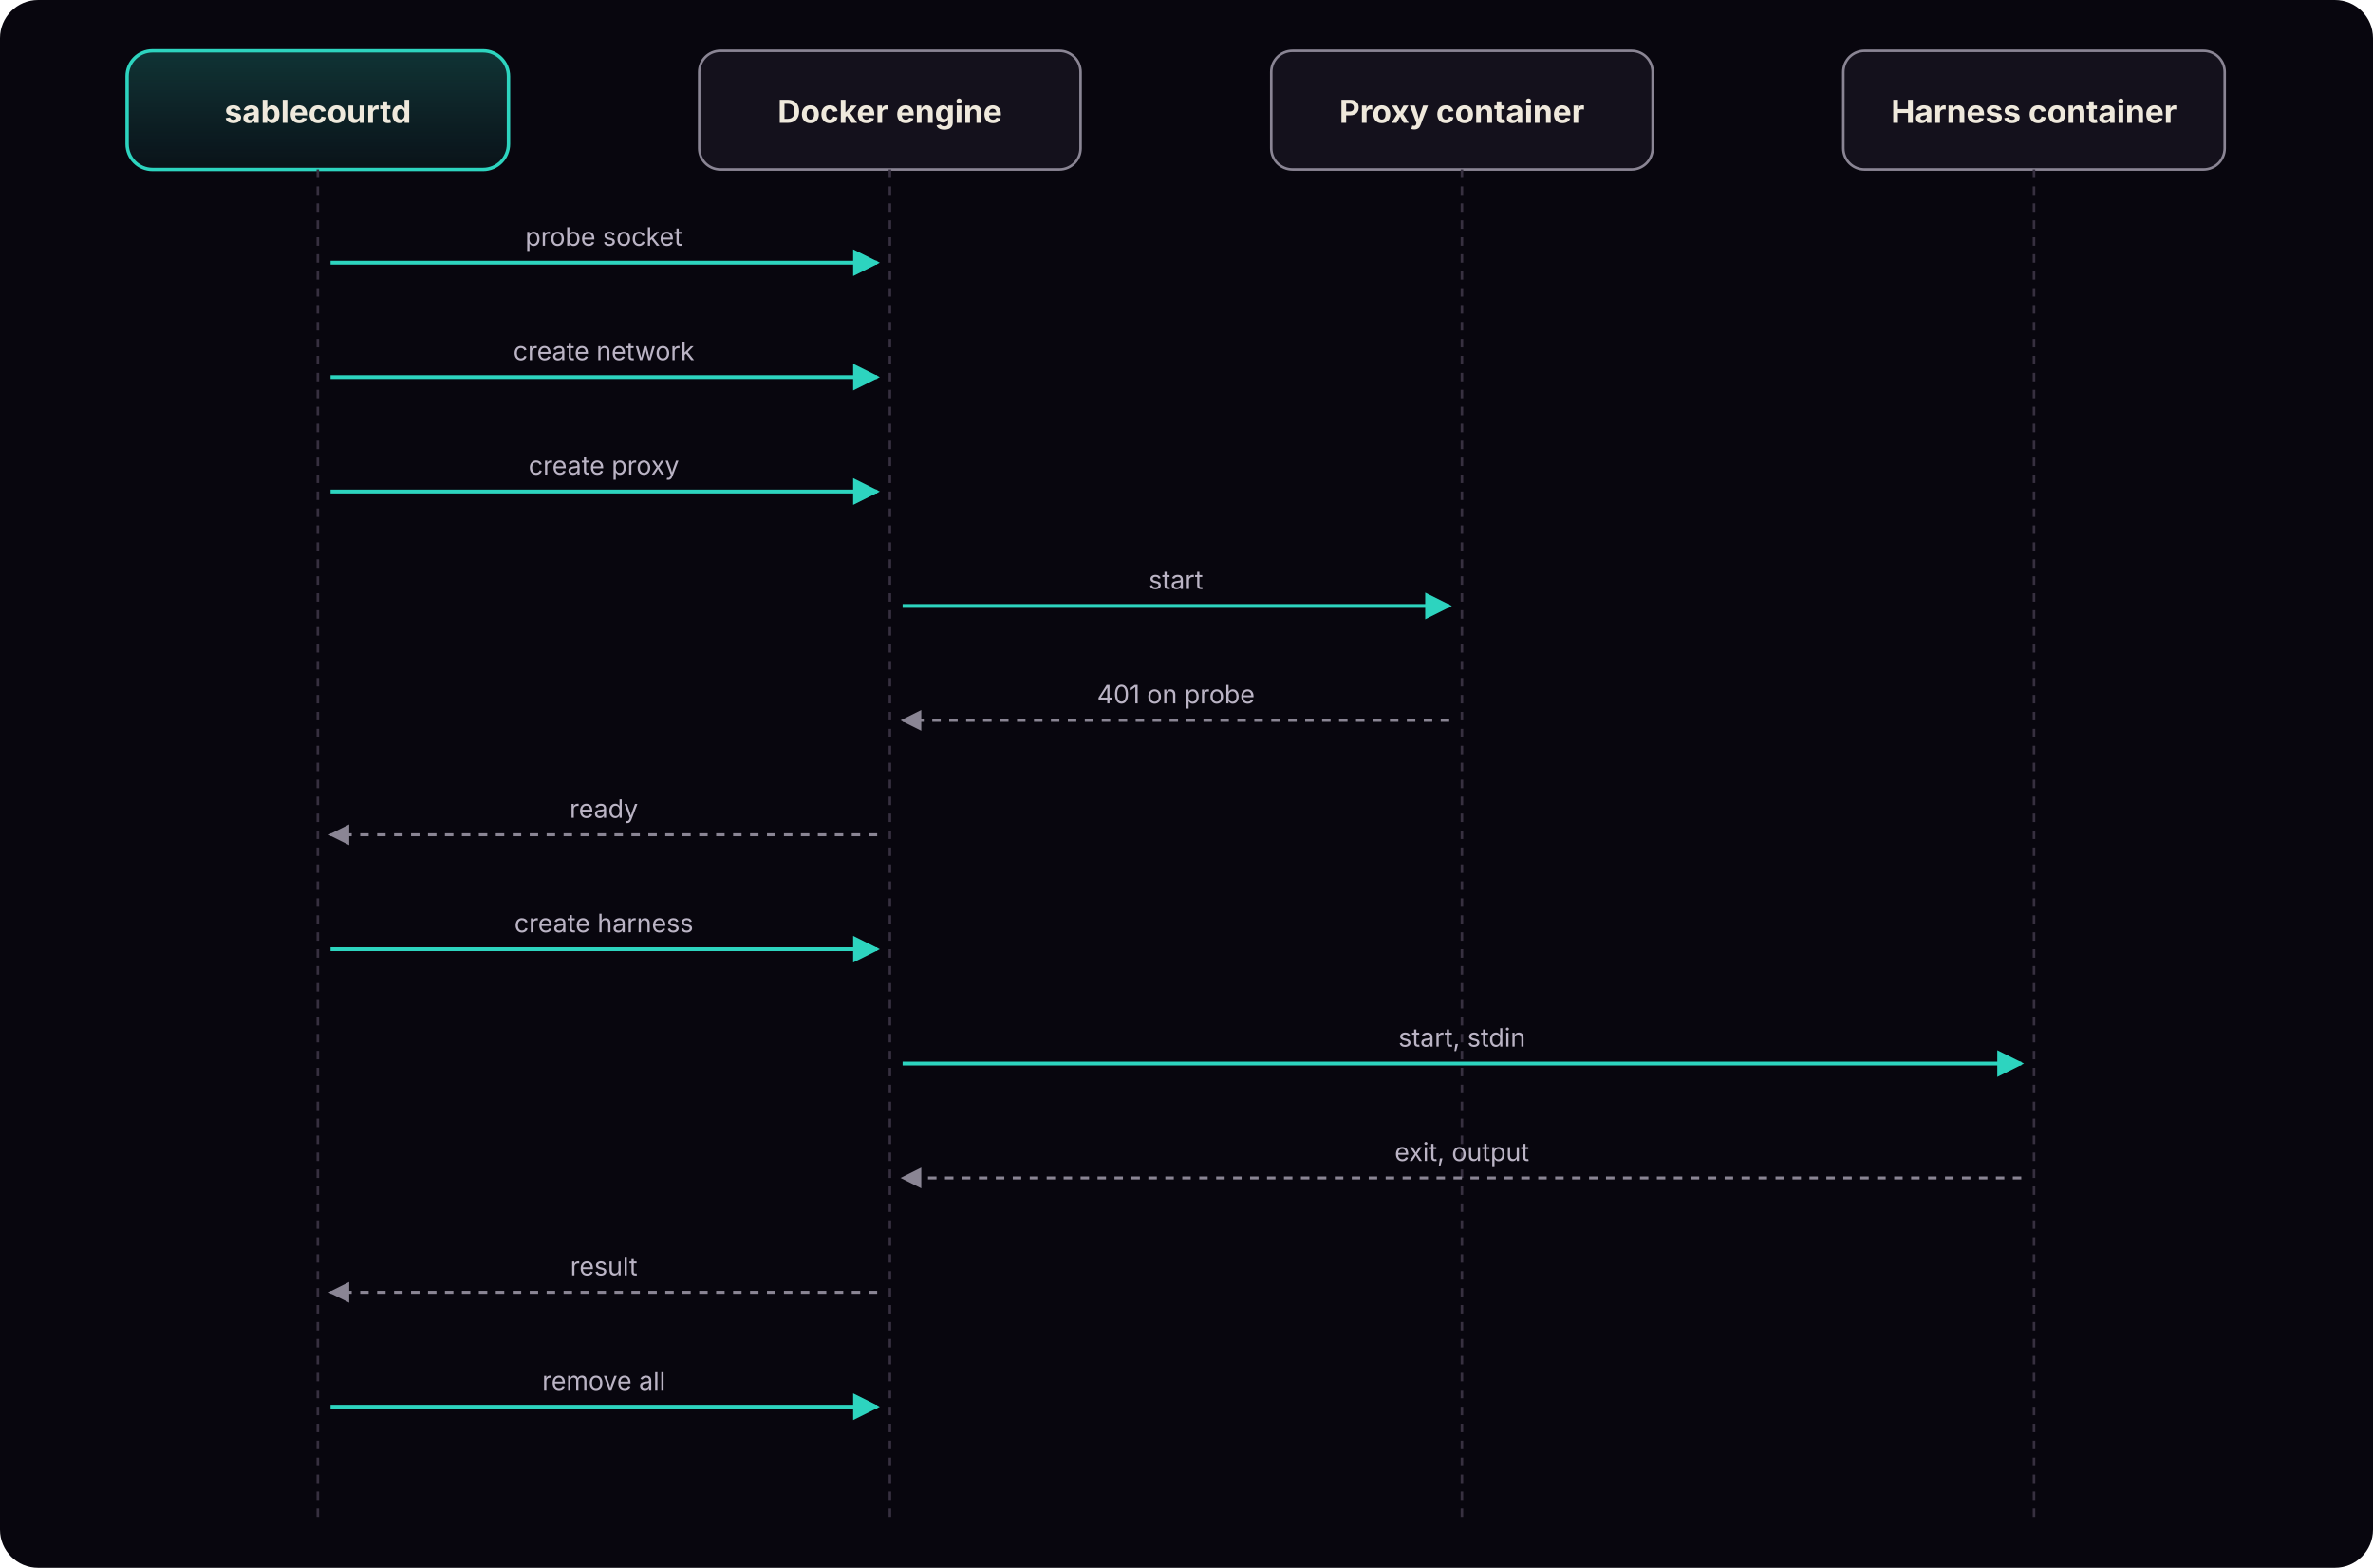
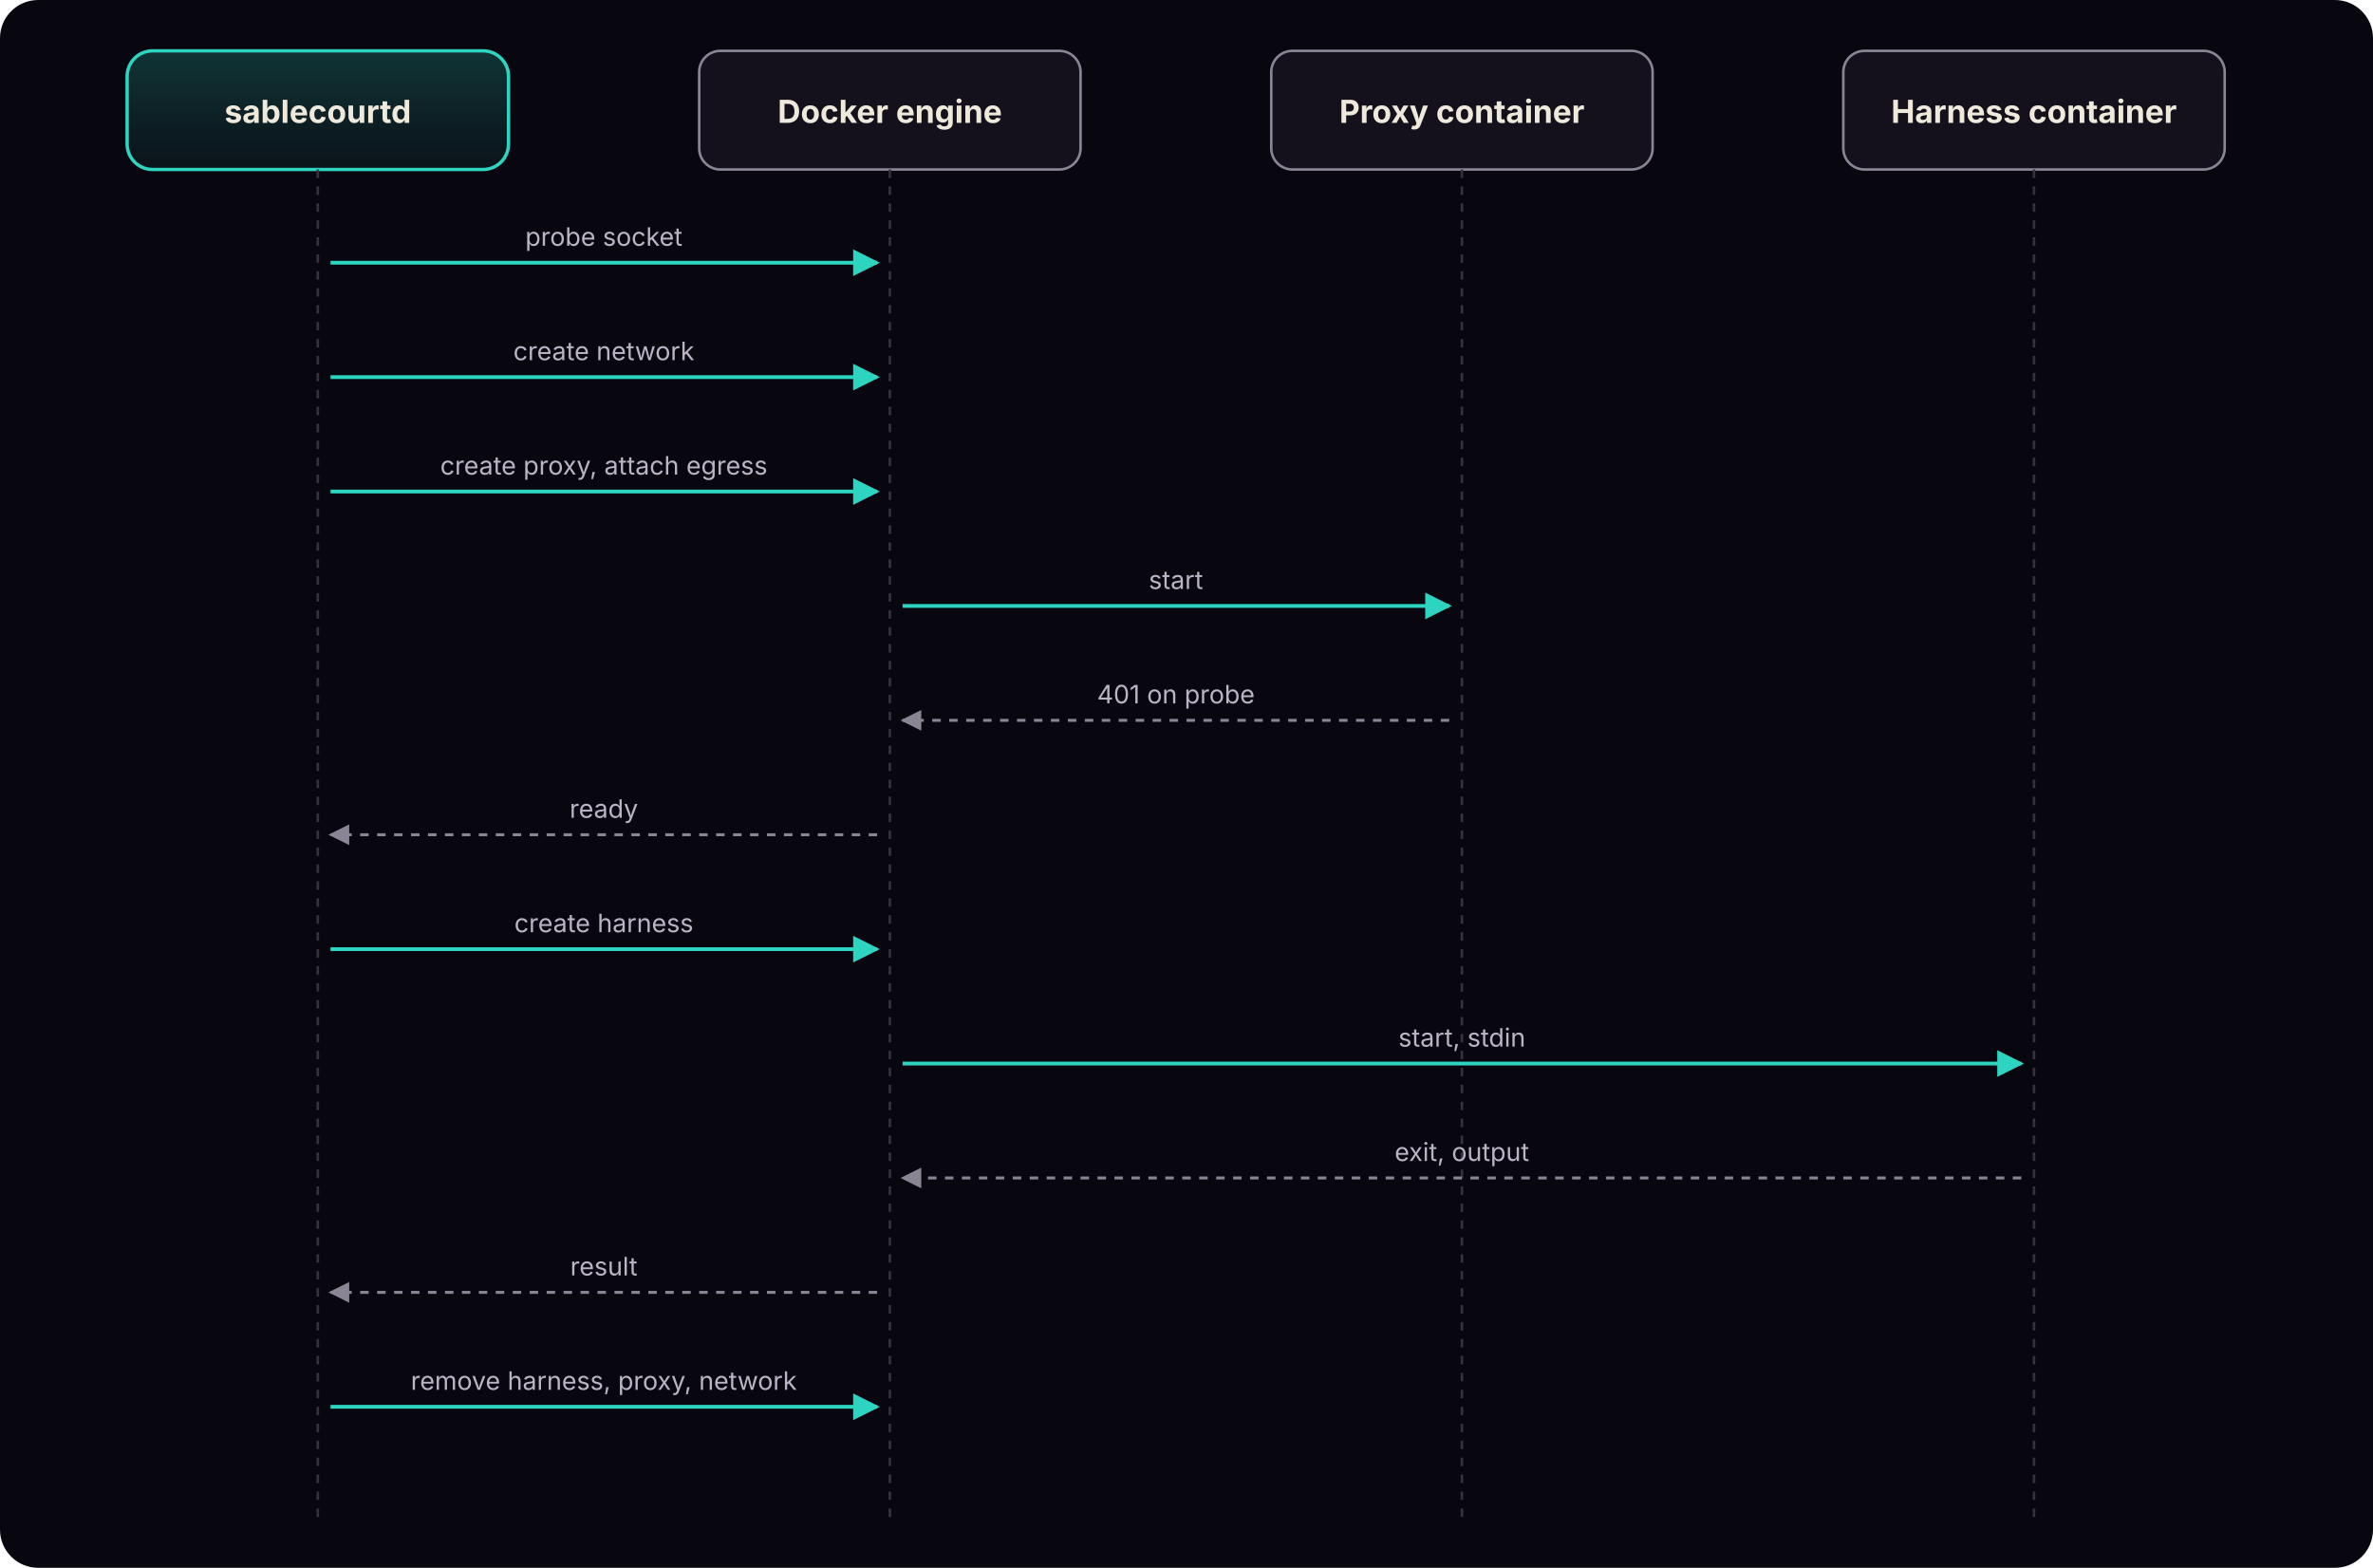
<svg xmlns="http://www.w3.org/2000/svg" viewBox="0 0 1120 740" role="img" aria-labelledby="t d" data-diagram="sequence" font-family="system-ui, -apple-system, BlinkMacSystemFont, 'Segoe UI', sans-serif">
  <defs>
    <marker id="a" viewBox="0 0 10 10" refX="9" refY="5" markerWidth="7" markerHeight="7" orient="auto-start-reverse">
      <path d="M0 0 10 5 0 10z" fill="#2dd4bf" />
    </marker>
    <marker id="m" viewBox="0 0 10 10" refX="9" refY="5" markerWidth="7" markerHeight="7" orient="auto-start-reverse">
      <path d="M0 0 10 5 0 10z" fill="#8a8594" />
    </marker>
    <marker id="x" viewBox="0 0 10 10" refX="9" refY="5" markerWidth="7" markerHeight="7" orient="auto-start-reverse">
      <path d="M0 0 10 5 0 10z" fill="#f87171" />
    </marker>
    <linearGradient id="glow" x1="0" y1="0" x2="0" y2="1">
      <stop offset="0" stop-color="#2dd4bf" stop-opacity=".22" />
      <stop offset="1" stop-color="#2dd4bf" stop-opacity=".06" />
    </linearGradient>
    <style>
      .lane{fill:#111422;stroke:#373040}
      .lanet{fill:#8a8594;font-size:13px;font-weight:600;letter-spacing:.14em}
      .box{fill:#14111c;stroke:#8a8594;stroke-width:1.2}
      .key{fill:url(#glow);stroke:#2dd4bf;stroke-width:1.6}
      .ext{fill:#14111c;stroke:#7fd6b4;stroke-width:1.2}
      .plan{fill:#14111c;stroke:#8a8594;stroke-width:1.2;stroke-dasharray:5 4}
      .wait{fill:#14111c;stroke:#f0b86a;stroke-width:1.2}
      .bad{fill:#14111c;stroke:#f87171;stroke-width:1.2}
      .frame{fill:none;stroke:#bbb4c5;stroke-dasharray:5 5;stroke-width:1.2}
      .h{fill:#efe9dc;font-size:15px;font-weight:650}
      .s{fill:#bbb4c5;font-size:12.5px}
      .cap{fill:#8a8594;font-size:12.5px}
      .pn{fill:#8a8594;font-size:12px;font-weight:600;letter-spacing:.06em}
      .n{fill:#2dd4bf;font-size:12px;font-weight:700;letter-spacing:.08em}
      .idt{fill:#bbb4c5;font-size:12px;font-weight:600;letter-spacing:.06em}
      .lbl{fill:#bbb4c5;font-size:12px}
      .no{fill:#f87171;font-size:13px;font-weight:600}
      .f{stroke:#2dd4bf;stroke-width:1.8;fill:none}
      .r{stroke:#8a8594;stroke-width:1.4;fill:none;stroke-dasharray:4 4}
      .deny{stroke:#f87171;stroke-width:1.4;fill:none;stroke-dasharray:4 4}
      .life{stroke:#373040;stroke-width:1.2;fill:none;stroke-dasharray:4 4}
    </style>
  </defs>
  <rect width="1120" height="740" rx="18" fill="#08060e" />
  <rect class="key" x="60" y="24" width="180" height="56" rx="12" />
  <text class="h" x="150" y="58" text-anchor="middle">sablecourtd</text>
  <rect class="box" x="330" y="24" width="180" height="56" rx="10" />
  <text class="h" x="420" y="58" text-anchor="middle">Docker engine</text>
  <rect class="box" x="600" y="24" width="180" height="56" rx="10" />
  <text class="h" x="690" y="58" text-anchor="middle">Proxy container</text>
  <rect class="box" x="870" y="24" width="180" height="56" rx="10" />
  <text class="h" x="960" y="58" text-anchor="middle">Harness container</text>
  <path class="life" d="M150 80V716" />
  <path class="life" d="M420 80V716" />
  <path class="life" d="M690 80V716" />
  <path class="life" d="M960 80V716" />
  <path class="f" d="M156 124H414" marker-end="url(#a)" />
  <text class="lbl" x="285" y="116" text-anchor="middle">probe socket</text>
  <path class="f" d="M156 178H414" marker-end="url(#a)" />
  <text class="lbl" x="285" y="170" text-anchor="middle">create network</text>
  <path class="f" d="M156 232H414" marker-end="url(#a)" />
-   <text class="lbl" x="285" y="224" text-anchor="middle">create proxy</text>
+   <text class="lbl" x="285" y="224" text-anchor="middle">create proxy, attach egress</text>
  <path class="f" d="M426 286H684" marker-end="url(#a)" />
  <text class="lbl" x="555" y="278" text-anchor="middle">start</text>
  <path class="r" d="M684 340H426" marker-end="url(#m)" />
  <text class="lbl" x="555" y="332" text-anchor="middle">401 on probe</text>
  <path class="r" d="M414 394H156" marker-end="url(#m)" />
  <text class="lbl" x="285" y="386" text-anchor="middle">ready</text>
  <path class="f" d="M156 448H414" marker-end="url(#a)" />
  <text class="lbl" x="285" y="440" text-anchor="middle">create harness</text>
  <path class="f" d="M426 502H954" marker-end="url(#a)" />
  <text class="lbl" x="690" y="494" text-anchor="middle">start, stdin</text>
  <path class="r" d="M954 556H426" marker-end="url(#m)" />
  <text class="lbl" x="690" y="548" text-anchor="middle">exit, output</text>
  <path class="r" d="M414 610H156" marker-end="url(#m)" />
  <text class="lbl" x="285" y="602" text-anchor="middle">result</text>
  <path class="f" d="M156 664H414" marker-end="url(#a)" />
-   <text class="lbl" x="285" y="656" text-anchor="middle">remove all</text>
+   <text class="lbl" x="285" y="656" text-anchor="middle">remove harness, proxy, network</text>
</svg>
